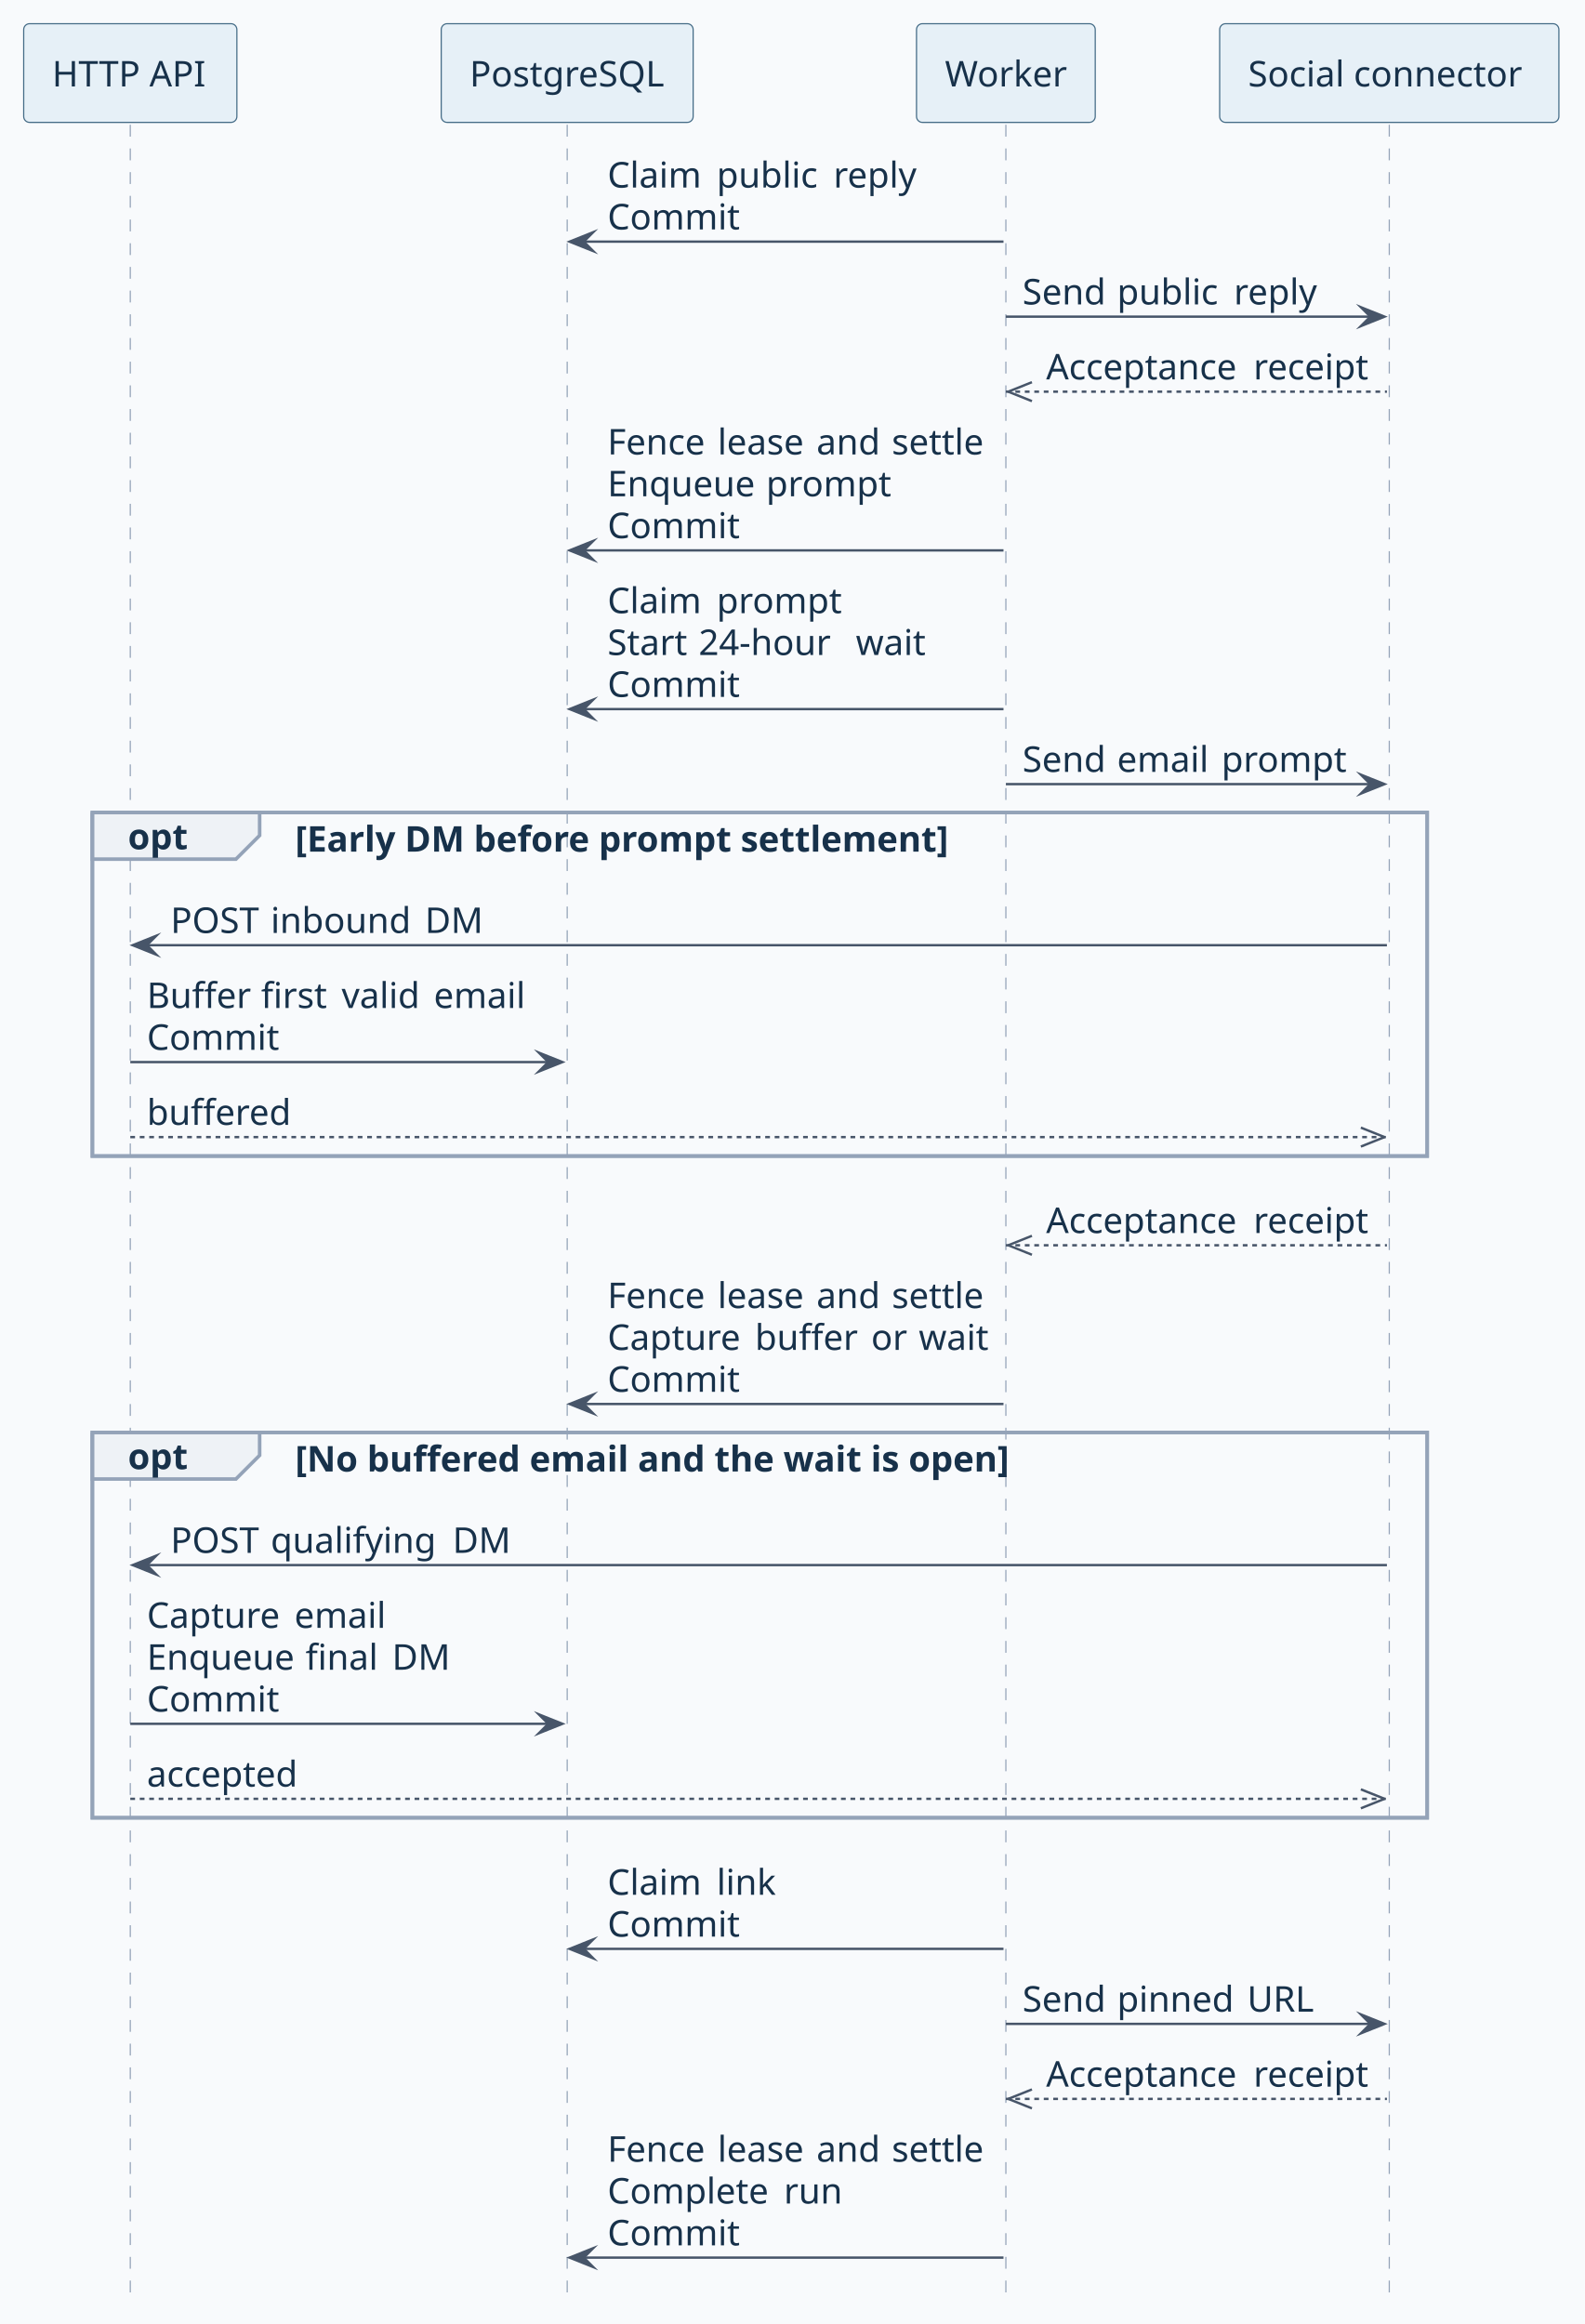
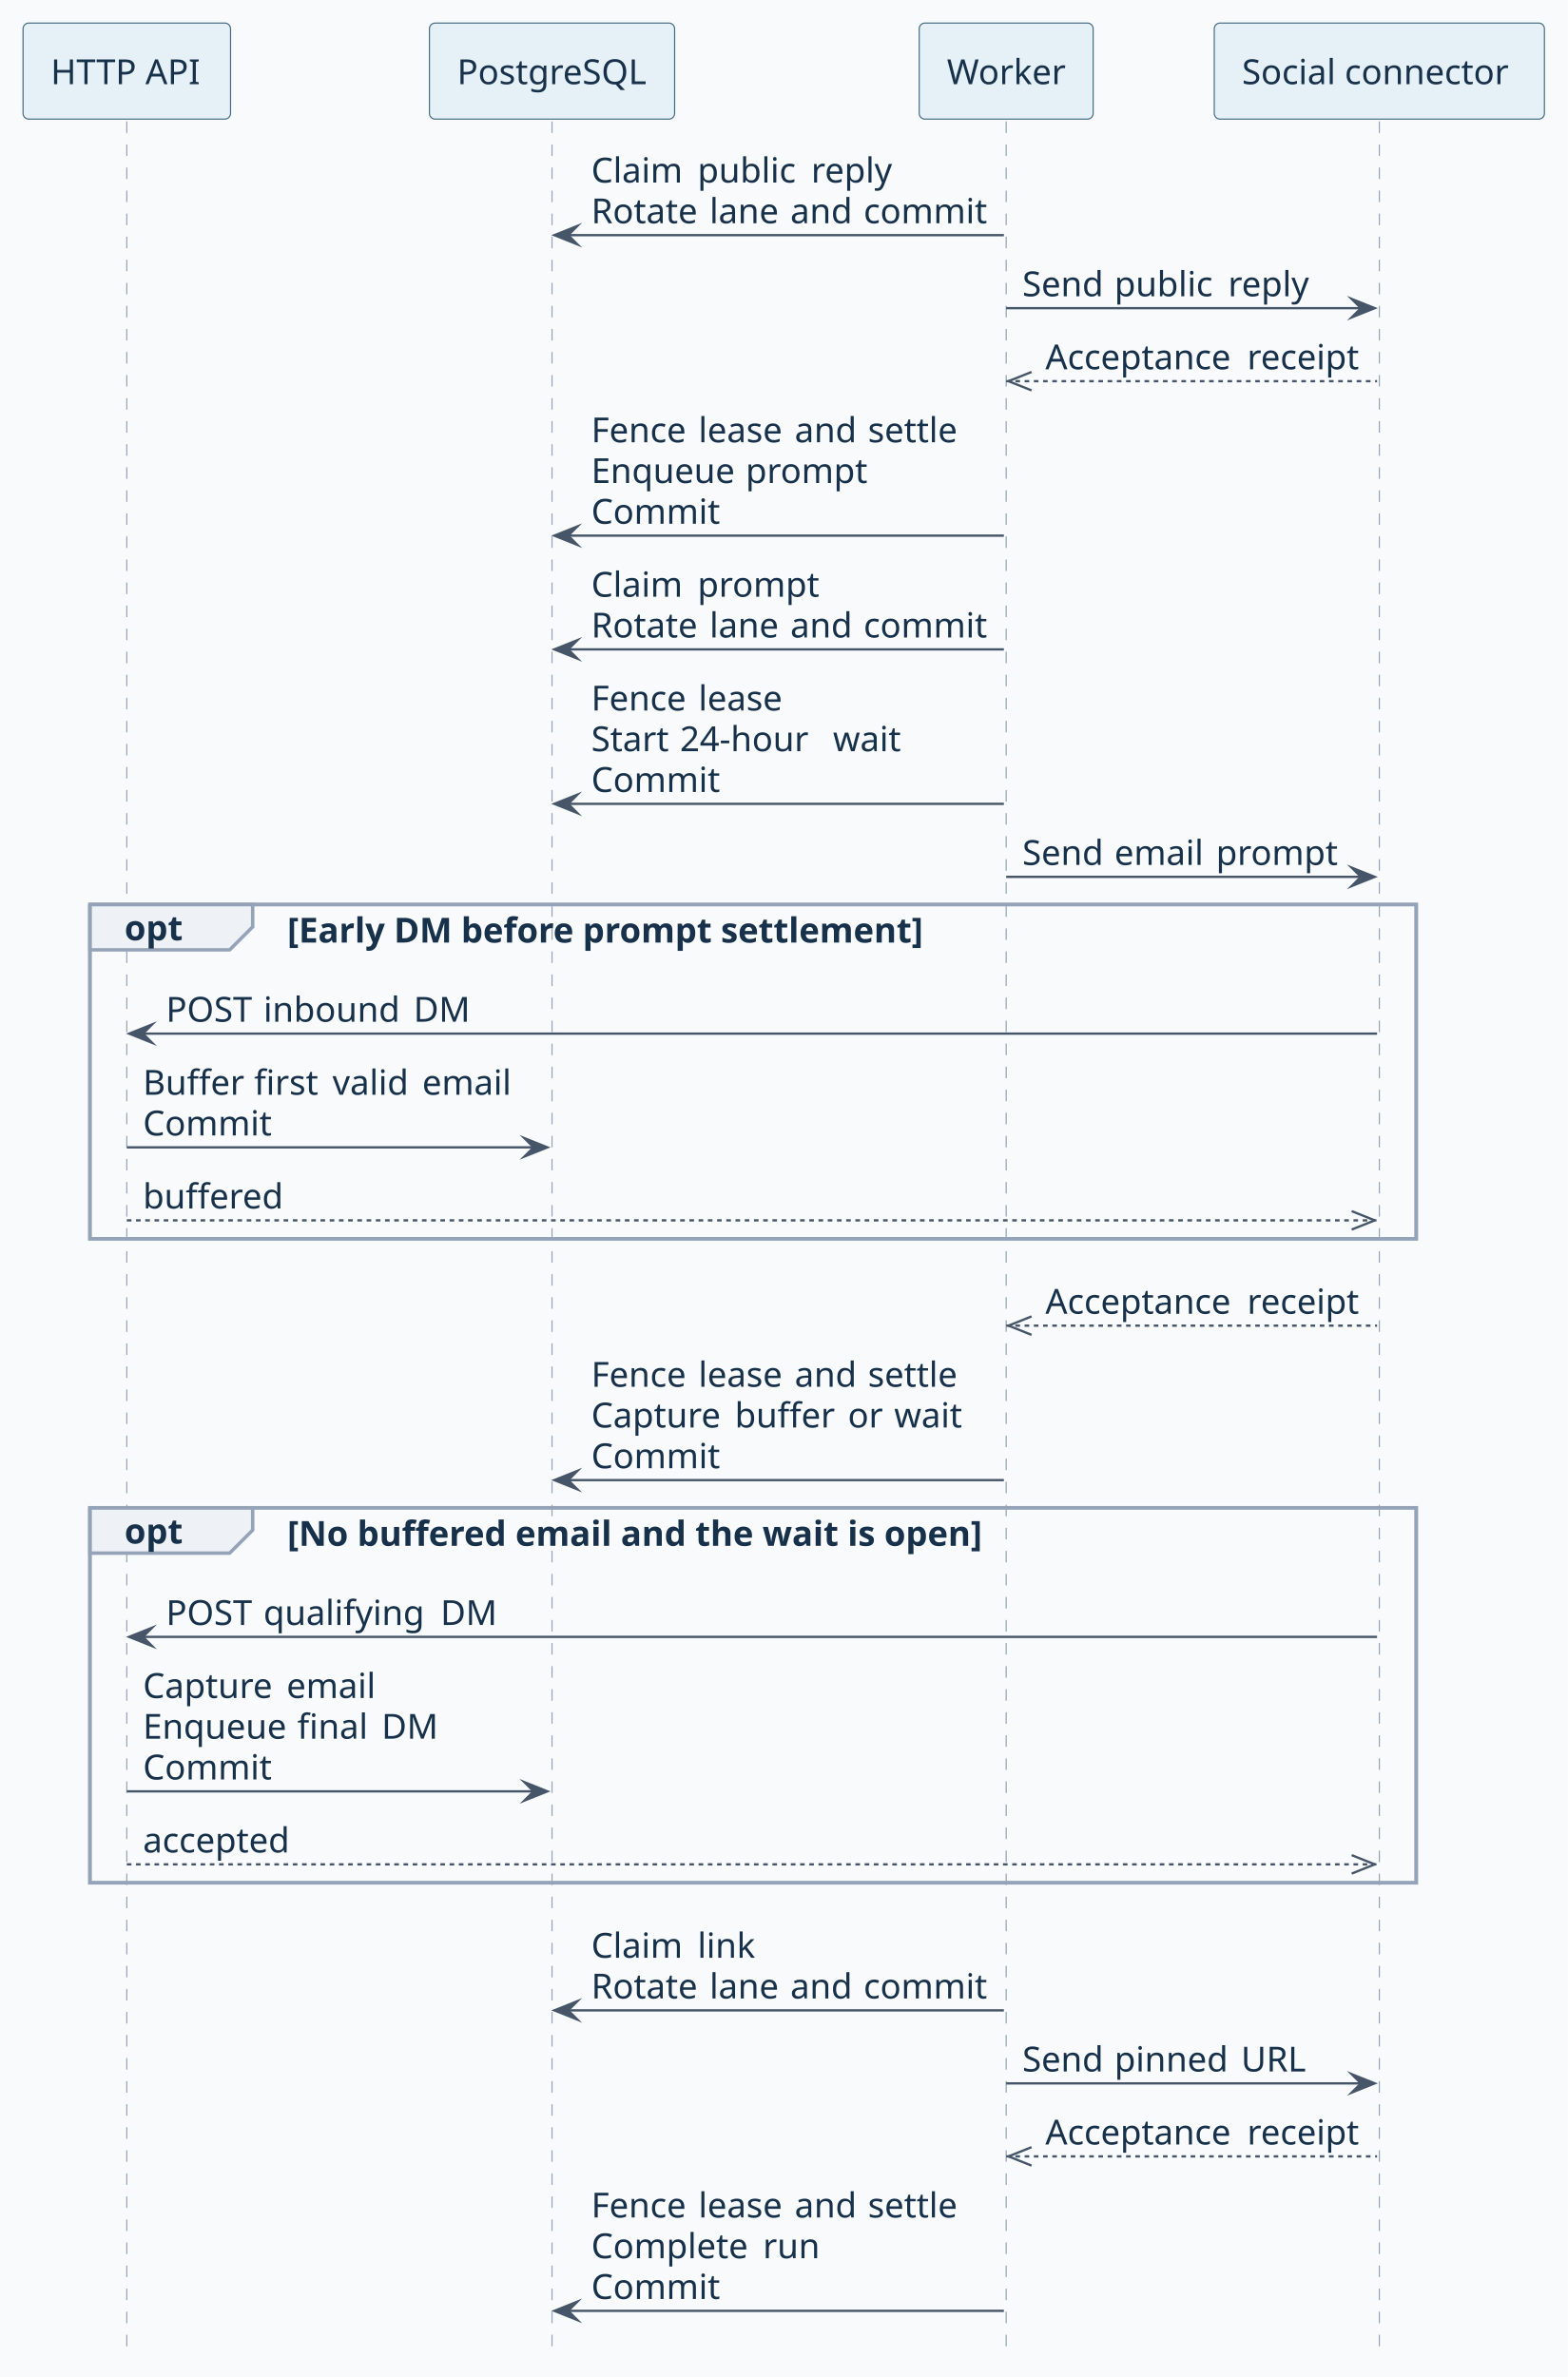
- <svg xmlns="http://www.w3.org/2000/svg" version="1.1" data-diagram-type="SEQUENCE" style="width:669px;height:981px;background:#F8FAFC;" width="669px" height="981px" viewBox="0 0 669 981" zoomAndPan="magnify" preserveAspectRatio="none" contentStyleType="text/css">
+ <svg xmlns="http://www.w3.org/2000/svg" version="1.1" data-diagram-type="SEQUENCE" style="width:680px;height:1031px;background:#F8FAFC;" width="680px" height="1031px" viewBox="0 0 680 1031" zoomAndPan="magnify" preserveAspectRatio="none" contentStyleType="text/css">
  <defs />
  <g font-family="sans-serif" lengthAdjust="spacing">
-     <rect x="0" y="0" width="669" height="981" fill="#F8FAFC" style="stroke:none;" />
-     <rect x="38.996" y="342.992" width="563.434" height="144.996" fill="none" style="stroke:#94A3B8;stroke-width:1.5;" />
-     <rect x="38.996" y="604.652" width="563.434" height="162.662" fill="none" style="stroke:#94A3B8;stroke-width:1.5;" />
+     <rect x="0" y="0" width="680" height="1031" fill="#F8FAFC" style="stroke:none;" />
+     <rect x="38.996" y="392.324" width="575.233" height="144.996" fill="none" style="stroke:#94A3B8;stroke-width:1.5;" />
+     <rect x="38.996" y="653.984" width="575.233" height="162.662" fill="none" style="stroke:#94A3B8;stroke-width:1.5;" />
    <g class="participant-lifeline" data-qualified-name="api" data-entity-uid="part1" id="part1-lifeline" data-source-line="21">
      <g>
-         <rect x="51.496" y="52.666" width="8" height="918.311" fill="#000" fill-opacity="0" />
-         <line x1="54.996" y1="52.666" x2="54.996" y2="970.977" style="stroke:#94A3B8;stroke-width:0.5;stroke-dasharray:5,5;" />
+         <rect x="51.496" y="52.666" width="8" height="967.643" fill="#000" fill-opacity="0" />
+         <line x1="54.996" y1="52.666" x2="54.996" y2="1020.309" style="stroke:#94A3B8;stroke-width:0.5;stroke-dasharray:5,5;" />
      </g>
    </g>
    <g class="participant-lifeline" data-qualified-name="db" data-entity-uid="part2" id="part2-lifeline" data-source-line="22">
      <g>
-         <rect x="235.918" y="52.666" width="8" height="918.311" fill="#000" fill-opacity="0" />
-         <line x1="239.418" y1="52.666" x2="239.418" y2="970.977" style="stroke:#94A3B8;stroke-width:0.5;stroke-dasharray:5,5;" />
+         <rect x="235.918" y="52.666" width="8" height="967.643" fill="#000" fill-opacity="0" />
+         <line x1="239.418" y1="52.666" x2="239.418" y2="1020.309" style="stroke:#94A3B8;stroke-width:0.5;stroke-dasharray:5,5;" />
      </g>
    </g>
    <g class="participant-lifeline" data-qualified-name="worker" data-entity-uid="part3" id="part3-lifeline" data-source-line="23">
      <g>
-         <rect x="421.087" y="52.666" width="8" height="918.311" fill="#000" fill-opacity="0" />
-         <line x1="424.587" y1="52.666" x2="424.587" y2="970.977" style="stroke:#94A3B8;stroke-width:0.5;stroke-dasharray:5,5;" />
+         <rect x="432.887" y="52.666" width="8" height="967.643" fill="#000" fill-opacity="0" />
+         <line x1="436.387" y1="52.666" x2="436.387" y2="1020.309" style="stroke:#94A3B8;stroke-width:0.5;stroke-dasharray:5,5;" />
      </g>
    </g>
    <g class="participant-lifeline" data-qualified-name="gateway" data-entity-uid="part4" id="part4-lifeline" data-source-line="24">
      <g>
-         <rect x="582.929" y="52.666" width="8" height="918.311" fill="#000" fill-opacity="0" />
-         <line x1="586.429" y1="52.666" x2="586.429" y2="970.977" style="stroke:#94A3B8;stroke-width:0.5;stroke-dasharray:5,5;" />
+         <rect x="594.729" y="52.666" width="8" height="967.643" fill="#000" fill-opacity="0" />
+         <line x1="598.229" y1="52.666" x2="598.229" y2="1020.309" style="stroke:#94A3B8;stroke-width:0.5;stroke-dasharray:5,5;" />
      </g>
    </g>
    <g class="participant participant-head" data-qualified-name="api" data-entity-uid="part1" id="part1-head" data-source-line="21">
      <rect x="10" y="10" width="89.991" height="41.666" fill="#E6F0F7" style="stroke:#456C87;stroke-width:0.5;" rx="2.5" ry="2.5" />
      <text x="22" y="36.502" fill="#17314A" font-size="15" textLength="65.991">HTTP API</text>
    </g>
    <g class="participant participant-head" data-qualified-name="db" data-entity-uid="part2" id="part2-head" data-source-line="22">
      <rect x="186.249" y="10" width="106.339" height="41.666" fill="#E6F0F7" style="stroke:#456C87;stroke-width:0.5;" rx="2.5" ry="2.5" />
      <text x="198.249" y="36.502" fill="#17314A" font-size="15" textLength="82.339">PostgreSQL</text>
    </g>
    <g class="participant participant-head" data-qualified-name="worker" data-entity-uid="part3" id="part3-head" data-source-line="23">
-       <rect x="386.865" y="10" width="75.445" height="41.666" fill="#E6F0F7" style="stroke:#456C87;stroke-width:0.5;" rx="2.5" ry="2.5" />
-       <text x="398.865" y="36.502" fill="#17314A" font-size="15" textLength="51.445">Worker</text>
+       <rect x="398.664" y="10" width="75.445" height="41.666" fill="#E6F0F7" style="stroke:#456C87;stroke-width:0.5;" rx="2.5" ry="2.5" />
+       <text x="410.664" y="36.502" fill="#17314A" font-size="15" textLength="51.445">Worker</text>
    </g>
    <g class="participant participant-head" data-qualified-name="gateway" data-entity-uid="part4" id="part4-head" data-source-line="24">
-       <rect x="514.832" y="10" width="143.194" height="41.666" fill="#E6F0F7" style="stroke:#456C87;stroke-width:0.5;" rx="2.5" ry="2.5" />
-       <text x="526.832" y="36.502" fill="#17314A" font-size="15" textLength="119.194">Social connector</text>
+       <rect x="526.631" y="10" width="143.194" height="41.666" fill="#E6F0F7" style="stroke:#456C87;stroke-width:0.5;" rx="2.5" ry="2.5" />
+       <text x="538.631" y="36.502" fill="#17314A" font-size="15" textLength="119.194">Social connector</text>
    </g>
    <g class="message" data-entity-1="part3" data-entity-2="part2" id="msg1" data-source-line="26">
      <polygon points="250.418,97.998,240.418,101.998,250.418,105.998,246.418,101.998" fill="#475569" style="stroke:#475569;stroke-width:1;stroke-linejoin:miter;stroke-miterlimit:10;" />
-       <line x1="244.418" y1="101.998" x2="423.587" y2="101.998" style="stroke:#475569;stroke-width:1;" />
+       <line x1="244.418" y1="101.998" x2="435.387" y2="101.998" style="stroke:#475569;stroke-width:1;" />
      <text x="256.418" y="79.168" fill="#17314A" font-size="15" textLength="41.338">Claim</text>
      <text x="297.756" y="79.168" fill="#17314A" font-size="15"> </text>
      <text x="302.502" y="79.168" fill="#17314A" font-size="15" textLength="44.546">public</text>
      <text x="347.048" y="79.168" fill="#17314A" font-size="15"> </text>
      <text x="351.794" y="79.168" fill="#17314A" font-size="15" textLength="36.108">reply</text>
-       <text x="256.418" y="96.834" fill="#17314A" font-size="15" textLength="57.546">Commit</text>
+       <text x="256.418" y="96.834" fill="#17314A" font-size="15" textLength="46.56">Rotate</text>
+       <text x="302.978" y="96.834" fill="#17314A" font-size="15"> </text>
+       <text x="307.724" y="96.834" fill="#17314A" font-size="15" textLength="30.286">lane</text>
+       <text x="338.01" y="96.834" fill="#17314A" font-size="15"> </text>
+       <text x="342.756" y="96.834" fill="#17314A" font-size="15" textLength="27.034">and</text>
+       <text x="369.79" y="96.834" fill="#17314A" font-size="15"> </text>
+       <text x="374.536" y="96.834" fill="#17314A" font-size="15" textLength="54.851">commit</text>
    </g>
    <g class="message" data-entity-1="part3" data-entity-2="part4" id="msg2" data-source-line="27">
-       <polygon points="574.429,129.664,584.429,133.664,574.429,137.664,578.429,133.664" fill="#475569" style="stroke:#475569;stroke-width:1;stroke-linejoin:miter;stroke-miterlimit:10;" />
-       <line x1="424.587" y1="133.664" x2="580.429" y2="133.664" style="stroke:#475569;stroke-width:1;" />
-       <text x="431.587" y="128.5" fill="#17314A" font-size="15" textLength="35.186">Send</text>
-       <text x="466.773" y="128.5" fill="#17314A" font-size="15"> </text>
-       <text x="471.519" y="128.5" fill="#17314A" font-size="15" textLength="44.546">public</text>
-       <text x="516.065" y="128.5" fill="#17314A" font-size="15"> </text>
-       <text x="520.811" y="128.5" fill="#17314A" font-size="15" textLength="36.108">reply</text>
+       <polygon points="586.229,129.664,596.229,133.664,586.229,137.664,590.229,133.664" fill="#475569" style="stroke:#475569;stroke-width:1;stroke-linejoin:miter;stroke-miterlimit:10;" />
+       <line x1="436.387" y1="133.664" x2="592.229" y2="133.664" style="stroke:#475569;stroke-width:1;" />
+       <text x="443.387" y="128.5" fill="#17314A" font-size="15" textLength="35.186">Send</text>
+       <text x="478.572" y="128.5" fill="#17314A" font-size="15"> </text>
+       <text x="483.318" y="128.5" fill="#17314A" font-size="15" textLength="44.546">public</text>
+       <text x="527.864" y="128.5" fill="#17314A" font-size="15"> </text>
+       <text x="532.61" y="128.5" fill="#17314A" font-size="15" textLength="36.108">reply</text>
    </g>
    <g class="message" data-entity-1="part4" data-entity-2="part3" id="msg3" data-source-line="28">
-       <line x1="425.587" y1="165.33" x2="435.587" y2="161.33" style="stroke:#475569;stroke-width:1;" />
-       <line x1="425.587" y1="165.33" x2="435.587" y2="169.33" style="stroke:#475569;stroke-width:1;" />
-       <line x1="424.587" y1="165.33" x2="585.429" y2="165.33" style="stroke:#475569;stroke-width:1;stroke-dasharray:2,2;" />
-       <text x="441.587" y="160.166" fill="#17314A" font-size="15" textLength="82.756">Acceptance</text>
-       <text x="524.344" y="160.166" fill="#17314A" font-size="15"> </text>
-       <text x="529.09" y="160.166" fill="#17314A" font-size="15" textLength="49.922">receipt</text>
+       <line x1="437.387" y1="165.33" x2="447.387" y2="161.33" style="stroke:#475569;stroke-width:1;" />
+       <line x1="437.387" y1="165.33" x2="447.387" y2="169.33" style="stroke:#475569;stroke-width:1;" />
+       <line x1="436.387" y1="165.33" x2="597.229" y2="165.33" style="stroke:#475569;stroke-width:1;stroke-dasharray:2,2;" />
+       <text x="453.387" y="160.166" fill="#17314A" font-size="15" textLength="82.756">Acceptance</text>
+       <text x="536.143" y="160.166" fill="#17314A" font-size="15"> </text>
+       <text x="540.889" y="160.166" fill="#17314A" font-size="15" textLength="49.922">receipt</text>
    </g>
    <g class="message" data-entity-1="part3" data-entity-2="part2" id="msg4" data-source-line="29">
      <polygon points="250.418,228.328,240.418,232.328,250.418,236.328,246.418,232.328" fill="#475569" style="stroke:#475569;stroke-width:1;stroke-linejoin:miter;stroke-miterlimit:10;" />
-       <line x1="244.418" y1="232.328" x2="423.587" y2="232.328" style="stroke:#475569;stroke-width:1;" />
+       <line x1="244.418" y1="232.328" x2="435.387" y2="232.328" style="stroke:#475569;stroke-width:1;" />
      <text x="256.418" y="191.832" fill="#17314A" font-size="15" textLength="41.748">Fence</text>
      <text x="298.166" y="191.832" fill="#17314A" font-size="15"> </text>
      <text x="302.912" y="191.832" fill="#17314A" font-size="15" textLength="36.98">lease</text>
      <text x="339.892" y="191.832" fill="#17314A" font-size="15"> </text>
      <text x="344.638" y="191.832" fill="#17314A" font-size="15" textLength="27.034">and</text>
      <text x="371.672" y="191.832" fill="#17314A" font-size="15"> </text>
      <text x="376.418" y="191.832" fill="#17314A" font-size="15" textLength="39.917">settle</text>
      <text x="256.418" y="209.498" fill="#17314A" font-size="15" textLength="62.212">Enqueue</text>
      <text x="318.63" y="209.498" fill="#17314A" font-size="15"> </text>
      <text x="323.376" y="209.498" fill="#17314A" font-size="15" textLength="53.848">prompt</text>
      <text x="256.418" y="227.164" fill="#17314A" font-size="15" textLength="57.546">Commit</text>
    </g>
    <g class="message" data-entity-1="part3" data-entity-2="part2" id="msg5" data-source-line="31">
-       <polygon points="250.418,295.326,240.418,299.326,250.418,303.326,246.418,299.326" fill="#475569" style="stroke:#475569;stroke-width:1;stroke-linejoin:miter;stroke-miterlimit:10;" />
-       <line x1="244.418" y1="299.326" x2="423.587" y2="299.326" style="stroke:#475569;stroke-width:1;" />
+       <polygon points="250.418,277.66,240.418,281.66,250.418,285.66,246.418,281.66" fill="#475569" style="stroke:#475569;stroke-width:1;stroke-linejoin:miter;stroke-miterlimit:10;" />
+       <line x1="244.418" y1="281.66" x2="435.387" y2="281.66" style="stroke:#475569;stroke-width:1;" />
      <text x="256.418" y="258.83" fill="#17314A" font-size="15" textLength="41.338">Claim</text>
      <text x="297.756" y="258.83" fill="#17314A" font-size="15"> </text>
      <text x="302.502" y="258.83" fill="#17314A" font-size="15" textLength="53.848">prompt</text>
-       <text x="256.418" y="276.496" fill="#17314A" font-size="15" textLength="33.721">Start</text>
-       <text x="290.139" y="276.496" fill="#17314A" font-size="15"> </text>
-       <text x="294.885" y="276.496" fill="#17314A" font-size="15" textLength="61.619">24-hour</text>
-       <text x="356.503" y="276.496" fill="#17314A" font-size="15"> </text>
-       <text x="361.25" y="276.496" fill="#17314A" font-size="15" textLength="29.788">wait</text>
-       <text x="256.418" y="294.162" fill="#17314A" font-size="15" textLength="57.546">Commit</text>
-     </g>
-     <g class="message" data-entity-1="part3" data-entity-2="part4" id="msg6" data-source-line="32">
-       <polygon points="574.429,326.992,584.429,330.992,574.429,334.992,578.429,330.992" fill="#475569" style="stroke:#475569;stroke-width:1;stroke-linejoin:miter;stroke-miterlimit:10;" />
-       <line x1="424.587" y1="330.992" x2="580.429" y2="330.992" style="stroke:#475569;stroke-width:1;" />
-       <text x="431.587" y="325.828" fill="#17314A" font-size="15" textLength="35.186">Send</text>
-       <text x="466.773" y="325.828" fill="#17314A" font-size="15"> </text>
-       <text x="471.519" y="325.828" fill="#17314A" font-size="15" textLength="39.316">email</text>
-       <text x="510.835" y="325.828" fill="#17314A" font-size="15"> </text>
-       <text x="515.582" y="325.828" fill="#17314A" font-size="15" textLength="53.848">prompt</text>
-     </g>
-     <path d="M38.996,342.992 L109.594,342.992 L109.594,352.658 L99.594,362.658 L38.996,362.658 L38.996,342.992" style="stroke:#94A3B8;stroke-width:1.5;" fill="#EEF2F6" />
-     <rect x="38.996" y="342.992" width="563.434" height="144.996" fill="none" style="stroke:#94A3B8;stroke-width:1.5;" />
-     <text x="53.996" y="358.494" fill="#17314A" font-size="15" textLength="25.598" font-weight="700">opt</text>
-     <text x="124.594" y="359.494" fill="#17314A" font-size="15" textLength="284.07" font-weight="700">[Early DM before prompt settlement]</text>
-     <g class="message" data-entity-1="part4" data-entity-2="part1" id="msg7" data-source-line="34">
-       <polygon points="65.996,394.99,55.996,398.99,65.996,402.99,61.996,398.99" fill="#475569" style="stroke:#475569;stroke-width:1;stroke-linejoin:miter;stroke-miterlimit:10;" />
-       <line x1="59.996" y1="398.99" x2="585.429" y2="398.99" style="stroke:#475569;stroke-width:1;" />
-       <text x="71.996" y="393.826" fill="#17314A" font-size="15" textLength="37.507">POST</text>
-       <text x="109.503" y="393.826" fill="#17314A" font-size="15"> </text>
-       <text x="114.249" y="393.826" fill="#17314A" font-size="15" textLength="60.359">inbound</text>
-       <text x="174.608" y="393.826" fill="#17314A" font-size="15"> </text>
-       <text x="179.354" y="393.826" fill="#17314A" font-size="15" textLength="24.155">DM</text>
-     </g>
-     <g class="message" data-entity-1="part1" data-entity-2="part2" id="msg8" data-source-line="35">
-       <polygon points="227.418,444.322,237.418,448.322,227.418,452.322,231.418,448.322" fill="#475569" style="stroke:#475569;stroke-width:1;stroke-linejoin:miter;stroke-miterlimit:10;" />
-       <line x1="54.996" y1="448.322" x2="233.418" y2="448.322" style="stroke:#475569;stroke-width:1;" />
-       <text x="61.996" y="425.492" fill="#17314A" font-size="15" textLength="43.462">Buffer</text>
-       <text x="105.458" y="425.492" fill="#17314A" font-size="15"> </text>
-       <text x="110.204" y="425.492" fill="#17314A" font-size="15" textLength="29.246">first</text>
-       <text x="139.449" y="425.492" fill="#17314A" font-size="15"> </text>
-       <text x="144.195" y="425.492" fill="#17314A" font-size="15" textLength="34.16">valid</text>
-       <text x="178.355" y="425.492" fill="#17314A" font-size="15"> </text>
-       <text x="183.102" y="425.492" fill="#17314A" font-size="15" textLength="39.316">email</text>
-       <text x="61.996" y="443.158" fill="#17314A" font-size="15" textLength="57.546">Commit</text>
-     </g>
-     <g class="message" data-entity-1="part1" data-entity-2="part4" id="msg9" data-source-line="36">
-       <line x1="584.429" y1="479.988" x2="574.429" y2="475.988" style="stroke:#475569;stroke-width:1;" />
-       <line x1="584.429" y1="479.988" x2="574.429" y2="483.988" style="stroke:#475569;stroke-width:1;" />
-       <line x1="54.996" y1="479.988" x2="585.429" y2="479.988" style="stroke:#475569;stroke-width:1;stroke-dasharray:2,2;" />
-       <text x="61.996" y="474.824" fill="#17314A" font-size="15" textLength="62.073">buffered</text>
-     </g>
-     <g class="message" data-entity-1="part4" data-entity-2="part3" id="msg10" data-source-line="38">
-       <line x1="425.587" y1="525.654" x2="435.587" y2="521.654" style="stroke:#475569;stroke-width:1;" />
-       <line x1="425.587" y1="525.654" x2="435.587" y2="529.654" style="stroke:#475569;stroke-width:1;" />
-       <line x1="424.587" y1="525.654" x2="585.429" y2="525.654" style="stroke:#475569;stroke-width:1;stroke-dasharray:2,2;" />
-       <text x="441.587" y="520.49" fill="#17314A" font-size="15" textLength="82.756">Acceptance</text>
-       <text x="524.344" y="520.49" fill="#17314A" font-size="15"> </text>
-       <text x="529.09" y="520.49" fill="#17314A" font-size="15" textLength="49.922">receipt</text>
-     </g>
-     <g class="message" data-entity-1="part3" data-entity-2="part2" id="msg11" data-source-line="39">
-       <polygon points="250.418,588.652,240.418,592.652,250.418,596.652,246.418,592.652" fill="#475569" style="stroke:#475569;stroke-width:1;stroke-linejoin:miter;stroke-miterlimit:10;" />
-       <line x1="244.418" y1="592.652" x2="423.587" y2="592.652" style="stroke:#475569;stroke-width:1;" />
-       <text x="256.418" y="552.156" fill="#17314A" font-size="15" textLength="41.748">Fence</text>
-       <text x="298.166" y="552.156" fill="#17314A" font-size="15"> </text>
-       <text x="302.912" y="552.156" fill="#17314A" font-size="15" textLength="36.98">lease</text>
-       <text x="339.892" y="552.156" fill="#17314A" font-size="15"> </text>
-       <text x="344.638" y="552.156" fill="#17314A" font-size="15" textLength="27.034">and</text>
-       <text x="371.672" y="552.156" fill="#17314A" font-size="15"> </text>
-       <text x="376.418" y="552.156" fill="#17314A" font-size="15" textLength="39.917">settle</text>
-       <text x="256.418" y="569.822" fill="#17314A" font-size="15" textLength="57.517">Capture</text>
-       <text x="313.935" y="569.822" fill="#17314A" font-size="15"> </text>
-       <text x="318.681" y="569.822" fill="#17314A" font-size="15" textLength="44.275">buffer</text>
-       <text x="362.956" y="569.822" fill="#17314A" font-size="15"> </text>
-       <text x="367.702" y="569.822" fill="#17314A" font-size="15" textLength="15.352">or</text>
-       <text x="383.054" y="569.822" fill="#17314A" font-size="15"> </text>
-       <text x="387.8" y="569.822" fill="#17314A" font-size="15" textLength="29.788">wait</text>
-       <text x="256.418" y="587.488" fill="#17314A" font-size="15" textLength="57.546">Commit</text>
-     </g>
-     <path d="M38.996,604.652 L109.594,604.652 L109.594,614.318 L99.594,624.318 L38.996,624.318 L38.996,604.652" style="stroke:#94A3B8;stroke-width:1.5;" fill="#EEF2F6" />
-     <rect x="38.996" y="604.652" width="563.434" height="162.662" fill="none" style="stroke:#94A3B8;stroke-width:1.5;" />
-     <text x="53.996" y="620.154" fill="#17314A" font-size="15" textLength="25.598" font-weight="700">opt</text>
-     <text x="124.594" y="621.154" fill="#17314A" font-size="15" textLength="312.869" font-weight="700">[No buffered email and the wait is open]</text>
-     <g class="message" data-entity-1="part4" data-entity-2="part1" id="msg12" data-source-line="42">
-       <polygon points="65.996,656.65,55.996,660.65,65.996,664.65,61.996,660.65" fill="#475569" style="stroke:#475569;stroke-width:1;stroke-linejoin:miter;stroke-miterlimit:10;" />
-       <line x1="59.996" y1="660.65" x2="585.429" y2="660.65" style="stroke:#475569;stroke-width:1;" />
-       <text x="71.996" y="655.486" fill="#17314A" font-size="15" textLength="37.507">POST</text>
-       <text x="109.503" y="655.486" fill="#17314A" font-size="15"> </text>
-       <text x="114.249" y="655.486" fill="#17314A" font-size="15" textLength="72.056">qualifying</text>
-       <text x="186.305" y="655.486" fill="#17314A" font-size="15"> </text>
-       <text x="191.051" y="655.486" fill="#17314A" font-size="15" textLength="24.155">DM</text>
-     </g>
-     <g class="message" data-entity-1="part1" data-entity-2="part2" id="msg13" data-source-line="43">
-       <polygon points="227.418,723.648,237.418,727.648,227.418,731.648,231.418,727.648" fill="#475569" style="stroke:#475569;stroke-width:1;stroke-linejoin:miter;stroke-miterlimit:10;" />
-       <line x1="54.996" y1="727.648" x2="233.418" y2="727.648" style="stroke:#475569;stroke-width:1;" />
-       <text x="61.996" y="687.152" fill="#17314A" font-size="15" textLength="57.517">Capture</text>
-       <text x="119.513" y="687.152" fill="#17314A" font-size="15"> </text>
-       <text x="124.259" y="687.152" fill="#17314A" font-size="15" textLength="39.316">email</text>
-       <text x="61.996" y="704.818" fill="#17314A" font-size="15" textLength="62.212">Enqueue</text>
-       <text x="124.208" y="704.818" fill="#17314A" font-size="15"> </text>
-       <text x="128.954" y="704.818" fill="#17314A" font-size="15" textLength="31.78">final</text>
-       <text x="160.733" y="704.818" fill="#17314A" font-size="15"> </text>
-       <text x="165.479" y="704.818" fill="#17314A" font-size="15" textLength="24.155">DM</text>
-       <text x="61.996" y="722.484" fill="#17314A" font-size="15" textLength="57.546">Commit</text>
-     </g>
-     <g class="message" data-entity-1="part1" data-entity-2="part4" id="msg14" data-source-line="44">
-       <line x1="584.429" y1="759.314" x2="574.429" y2="755.314" style="stroke:#475569;stroke-width:1;" />
-       <line x1="584.429" y1="759.314" x2="574.429" y2="763.314" style="stroke:#475569;stroke-width:1;" />
-       <line x1="54.996" y1="759.314" x2="585.429" y2="759.314" style="stroke:#475569;stroke-width:1;stroke-dasharray:2,2;" />
-       <text x="61.996" y="754.15" fill="#17314A" font-size="15" textLength="64.856">accepted</text>
-     </g>
-     <g class="message" data-entity-1="part3" data-entity-2="part2" id="msg15" data-source-line="47">
-       <polygon points="250.418,818.646,240.418,822.646,250.418,826.646,246.418,822.646" fill="#475569" style="stroke:#475569;stroke-width:1;stroke-linejoin:miter;stroke-miterlimit:10;" />
-       <line x1="244.418" y1="822.646" x2="423.587" y2="822.646" style="stroke:#475569;stroke-width:1;" />
-       <text x="256.418" y="799.816" fill="#17314A" font-size="15" textLength="41.338">Claim</text>
-       <text x="297.756" y="799.816" fill="#17314A" font-size="15"> </text>
-       <text x="302.502" y="799.816" fill="#17314A" font-size="15" textLength="26.748">link</text>
-       <text x="256.418" y="817.482" fill="#17314A" font-size="15" textLength="57.546">Commit</text>
-     </g>
-     <g class="message" data-entity-1="part3" data-entity-2="part4" id="msg16" data-source-line="48">
-       <polygon points="574.429,850.313,584.429,854.313,574.429,858.313,578.429,854.313" fill="#475569" style="stroke:#475569;stroke-width:1;stroke-linejoin:miter;stroke-miterlimit:10;" />
-       <line x1="424.587" y1="854.313" x2="580.429" y2="854.313" style="stroke:#475569;stroke-width:1;" />
-       <text x="431.587" y="849.148" fill="#17314A" font-size="15" textLength="35.186">Send</text>
-       <text x="466.773" y="849.148" fill="#17314A" font-size="15"> </text>
-       <text x="471.519" y="849.148" fill="#17314A" font-size="15" textLength="50.193">pinned</text>
-       <text x="521.712" y="849.148" fill="#17314A" font-size="15"> </text>
-       <text x="526.458" y="849.148" fill="#17314A" font-size="15" textLength="27.876">URL</text>
-     </g>
-     <g class="message" data-entity-1="part4" data-entity-2="part3" id="msg17" data-source-line="49">
-       <line x1="425.587" y1="885.979" x2="435.587" y2="881.979" style="stroke:#475569;stroke-width:1;" />
-       <line x1="425.587" y1="885.979" x2="435.587" y2="889.979" style="stroke:#475569;stroke-width:1;" />
-       <line x1="424.587" y1="885.979" x2="585.429" y2="885.979" style="stroke:#475569;stroke-width:1;stroke-dasharray:2,2;" />
-       <text x="441.587" y="880.814" fill="#17314A" font-size="15" textLength="82.756">Acceptance</text>
-       <text x="524.344" y="880.814" fill="#17314A" font-size="15"> </text>
-       <text x="529.09" y="880.814" fill="#17314A" font-size="15" textLength="49.922">receipt</text>
-     </g>
-     <g class="message" data-entity-1="part3" data-entity-2="part2" id="msg18" data-source-line="50">
-       <polygon points="250.418,948.977,240.418,952.977,250.418,956.977,246.418,952.977" fill="#475569" style="stroke:#475569;stroke-width:1;stroke-linejoin:miter;stroke-miterlimit:10;" />
-       <line x1="244.418" y1="952.977" x2="423.587" y2="952.977" style="stroke:#475569;stroke-width:1;" />
-       <text x="256.418" y="912.48" fill="#17314A" font-size="15" textLength="41.748">Fence</text>
-       <text x="298.166" y="912.48" fill="#17314A" font-size="15"> </text>
-       <text x="302.912" y="912.48" fill="#17314A" font-size="15" textLength="36.98">lease</text>
-       <text x="339.892" y="912.48" fill="#17314A" font-size="15"> </text>
-       <text x="344.638" y="912.48" fill="#17314A" font-size="15" textLength="27.034">and</text>
-       <text x="371.672" y="912.48" fill="#17314A" font-size="15"> </text>
-       <text x="376.418" y="912.48" fill="#17314A" font-size="15" textLength="39.917">settle</text>
-       <text x="256.418" y="930.146" fill="#17314A" font-size="15" textLength="69.697">Complete</text>
-       <text x="326.115" y="930.146" fill="#17314A" font-size="15"> </text>
-       <text x="330.861" y="930.146" fill="#17314A" font-size="15" textLength="24.756">run</text>
-       <text x="256.418" y="947.813" fill="#17314A" font-size="15" textLength="57.546">Commit</text>
+       <text x="256.418" y="276.496" fill="#17314A" font-size="15" textLength="46.56">Rotate</text>
+       <text x="302.978" y="276.496" fill="#17314A" font-size="15"> </text>
+       <text x="307.724" y="276.496" fill="#17314A" font-size="15" textLength="30.286">lane</text>
+       <text x="338.01" y="276.496" fill="#17314A" font-size="15"> </text>
+       <text x="342.756" y="276.496" fill="#17314A" font-size="15" textLength="27.034">and</text>
+       <text x="369.79" y="276.496" fill="#17314A" font-size="15"> </text>
+       <text x="374.536" y="276.496" fill="#17314A" font-size="15" textLength="54.851">commit</text>
+     </g>
+     <g class="message" data-entity-1="part3" data-entity-2="part2" id="msg6" data-source-line="32">
+       <polygon points="250.418,344.658,240.418,348.658,250.418,352.658,246.418,348.658" fill="#475569" style="stroke:#475569;stroke-width:1;stroke-linejoin:miter;stroke-miterlimit:10;" />
+       <line x1="244.418" y1="348.658" x2="435.387" y2="348.658" style="stroke:#475569;stroke-width:1;" />
+       <text x="256.418" y="308.162" fill="#17314A" font-size="15" textLength="41.748">Fence</text>
+       <text x="298.166" y="308.162" fill="#17314A" font-size="15"> </text>
+       <text x="302.912" y="308.162" fill="#17314A" font-size="15" textLength="36.98">lease</text>
+       <text x="256.418" y="325.828" fill="#17314A" font-size="15" textLength="33.721">Start</text>
+       <text x="290.139" y="325.828" fill="#17314A" font-size="15"> </text>
+       <text x="294.885" y="325.828" fill="#17314A" font-size="15" textLength="61.619">24-hour</text>
+       <text x="356.503" y="325.828" fill="#17314A" font-size="15"> </text>
+       <text x="361.25" y="325.828" fill="#17314A" font-size="15" textLength="29.788">wait</text>
+       <text x="256.418" y="343.494" fill="#17314A" font-size="15" textLength="57.546">Commit</text>
+     </g>
+     <g class="message" data-entity-1="part3" data-entity-2="part4" id="msg7" data-source-line="33">
+       <polygon points="586.229,376.324,596.229,380.324,586.229,384.324,590.229,380.324" fill="#475569" style="stroke:#475569;stroke-width:1;stroke-linejoin:miter;stroke-miterlimit:10;" />
+       <line x1="436.387" y1="380.324" x2="592.229" y2="380.324" style="stroke:#475569;stroke-width:1;" />
+       <text x="443.387" y="375.16" fill="#17314A" font-size="15" textLength="35.186">Send</text>
+       <text x="478.572" y="375.16" fill="#17314A" font-size="15"> </text>
+       <text x="483.318" y="375.16" fill="#17314A" font-size="15" textLength="39.316">email</text>
+       <text x="522.635" y="375.16" fill="#17314A" font-size="15"> </text>
+       <text x="527.381" y="375.16" fill="#17314A" font-size="15" textLength="53.848">prompt</text>
+     </g>
+     <path d="M38.996,392.324 L109.594,392.324 L109.594,401.99 L99.594,411.99 L38.996,411.99 L38.996,392.324" style="stroke:#94A3B8;stroke-width:1.5;" fill="#EEF2F6" />
+     <rect x="38.996" y="392.324" width="575.233" height="144.996" fill="none" style="stroke:#94A3B8;stroke-width:1.5;" />
+     <text x="53.996" y="407.826" fill="#17314A" font-size="15" textLength="25.598" font-weight="700">opt</text>
+     <text x="124.594" y="408.826" fill="#17314A" font-size="15" textLength="284.07" font-weight="700">[Early DM before prompt settlement]</text>
+     <g class="message" data-entity-1="part4" data-entity-2="part1" id="msg8" data-source-line="35">
+       <polygon points="65.996,444.322,55.996,448.322,65.996,452.322,61.996,448.322" fill="#475569" style="stroke:#475569;stroke-width:1;stroke-linejoin:miter;stroke-miterlimit:10;" />
+       <line x1="59.996" y1="448.322" x2="597.229" y2="448.322" style="stroke:#475569;stroke-width:1;" />
+       <text x="71.996" y="443.158" fill="#17314A" font-size="15" textLength="37.507">POST</text>
+       <text x="109.503" y="443.158" fill="#17314A" font-size="15"> </text>
+       <text x="114.249" y="443.158" fill="#17314A" font-size="15" textLength="60.359">inbound</text>
+       <text x="174.608" y="443.158" fill="#17314A" font-size="15"> </text>
+       <text x="179.354" y="443.158" fill="#17314A" font-size="15" textLength="24.155">DM</text>
+     </g>
+     <g class="message" data-entity-1="part1" data-entity-2="part2" id="msg9" data-source-line="36">
+       <polygon points="227.418,493.654,237.418,497.654,227.418,501.654,231.418,497.654" fill="#475569" style="stroke:#475569;stroke-width:1;stroke-linejoin:miter;stroke-miterlimit:10;" />
+       <line x1="54.996" y1="497.654" x2="233.418" y2="497.654" style="stroke:#475569;stroke-width:1;" />
+       <text x="61.996" y="474.824" fill="#17314A" font-size="15" textLength="43.462">Buffer</text>
+       <text x="105.458" y="474.824" fill="#17314A" font-size="15"> </text>
+       <text x="110.204" y="474.824" fill="#17314A" font-size="15" textLength="29.246">first</text>
+       <text x="139.449" y="474.824" fill="#17314A" font-size="15"> </text>
+       <text x="144.195" y="474.824" fill="#17314A" font-size="15" textLength="34.16">valid</text>
+       <text x="178.355" y="474.824" fill="#17314A" font-size="15"> </text>
+       <text x="183.102" y="474.824" fill="#17314A" font-size="15" textLength="39.316">email</text>
+       <text x="61.996" y="492.49" fill="#17314A" font-size="15" textLength="57.546">Commit</text>
+     </g>
+     <g class="message" data-entity-1="part1" data-entity-2="part4" id="msg10" data-source-line="37">
+       <line x1="596.229" y1="529.32" x2="586.229" y2="525.32" style="stroke:#475569;stroke-width:1;" />
+       <line x1="596.229" y1="529.32" x2="586.229" y2="533.32" style="stroke:#475569;stroke-width:1;" />
+       <line x1="54.996" y1="529.32" x2="597.229" y2="529.32" style="stroke:#475569;stroke-width:1;stroke-dasharray:2,2;" />
+       <text x="61.996" y="524.156" fill="#17314A" font-size="15" textLength="62.073">buffered</text>
+     </g>
+     <g class="message" data-entity-1="part4" data-entity-2="part3" id="msg11" data-source-line="39">
+       <line x1="437.387" y1="574.986" x2="447.387" y2="570.986" style="stroke:#475569;stroke-width:1;" />
+       <line x1="437.387" y1="574.986" x2="447.387" y2="578.986" style="stroke:#475569;stroke-width:1;" />
+       <line x1="436.387" y1="574.986" x2="597.229" y2="574.986" style="stroke:#475569;stroke-width:1;stroke-dasharray:2,2;" />
+       <text x="453.387" y="569.822" fill="#17314A" font-size="15" textLength="82.756">Acceptance</text>
+       <text x="536.143" y="569.822" fill="#17314A" font-size="15"> </text>
+       <text x="540.889" y="569.822" fill="#17314A" font-size="15" textLength="49.922">receipt</text>
+     </g>
+     <g class="message" data-entity-1="part3" data-entity-2="part2" id="msg12" data-source-line="40">
+       <polygon points="250.418,637.984,240.418,641.984,250.418,645.984,246.418,641.984" fill="#475569" style="stroke:#475569;stroke-width:1;stroke-linejoin:miter;stroke-miterlimit:10;" />
+       <line x1="244.418" y1="641.984" x2="435.387" y2="641.984" style="stroke:#475569;stroke-width:1;" />
+       <text x="256.418" y="601.488" fill="#17314A" font-size="15" textLength="41.748">Fence</text>
+       <text x="298.166" y="601.488" fill="#17314A" font-size="15"> </text>
+       <text x="302.912" y="601.488" fill="#17314A" font-size="15" textLength="36.98">lease</text>
+       <text x="339.892" y="601.488" fill="#17314A" font-size="15"> </text>
+       <text x="344.638" y="601.488" fill="#17314A" font-size="15" textLength="27.034">and</text>
+       <text x="371.672" y="601.488" fill="#17314A" font-size="15"> </text>
+       <text x="376.418" y="601.488" fill="#17314A" font-size="15" textLength="39.917">settle</text>
+       <text x="256.418" y="619.154" fill="#17314A" font-size="15" textLength="57.517">Capture</text>
+       <text x="313.935" y="619.154" fill="#17314A" font-size="15"> </text>
+       <text x="318.681" y="619.154" fill="#17314A" font-size="15" textLength="44.275">buffer</text>
+       <text x="362.956" y="619.154" fill="#17314A" font-size="15"> </text>
+       <text x="367.702" y="619.154" fill="#17314A" font-size="15" textLength="15.352">or</text>
+       <text x="383.054" y="619.154" fill="#17314A" font-size="15"> </text>
+       <text x="387.8" y="619.154" fill="#17314A" font-size="15" textLength="29.788">wait</text>
+       <text x="256.418" y="636.82" fill="#17314A" font-size="15" textLength="57.546">Commit</text>
+     </g>
+     <path d="M38.996,653.984 L109.594,653.984 L109.594,663.65 L99.594,673.65 L38.996,673.65 L38.996,653.984" style="stroke:#94A3B8;stroke-width:1.5;" fill="#EEF2F6" />
+     <rect x="38.996" y="653.984" width="575.233" height="162.662" fill="none" style="stroke:#94A3B8;stroke-width:1.5;" />
+     <text x="53.996" y="669.486" fill="#17314A" font-size="15" textLength="25.598" font-weight="700">opt</text>
+     <text x="124.594" y="670.486" fill="#17314A" font-size="15" textLength="312.869" font-weight="700">[No buffered email and the wait is open]</text>
+     <g class="message" data-entity-1="part4" data-entity-2="part1" id="msg13" data-source-line="43">
+       <polygon points="65.996,705.982,55.996,709.982,65.996,713.982,61.996,709.982" fill="#475569" style="stroke:#475569;stroke-width:1;stroke-linejoin:miter;stroke-miterlimit:10;" />
+       <line x1="59.996" y1="709.982" x2="597.229" y2="709.982" style="stroke:#475569;stroke-width:1;" />
+       <text x="71.996" y="704.818" fill="#17314A" font-size="15" textLength="37.507">POST</text>
+       <text x="109.503" y="704.818" fill="#17314A" font-size="15"> </text>
+       <text x="114.249" y="704.818" fill="#17314A" font-size="15" textLength="72.056">qualifying</text>
+       <text x="186.305" y="704.818" fill="#17314A" font-size="15"> </text>
+       <text x="191.051" y="704.818" fill="#17314A" font-size="15" textLength="24.155">DM</text>
+     </g>
+     <g class="message" data-entity-1="part1" data-entity-2="part2" id="msg14" data-source-line="44">
+       <polygon points="227.418,772.98,237.418,776.98,227.418,780.98,231.418,776.98" fill="#475569" style="stroke:#475569;stroke-width:1;stroke-linejoin:miter;stroke-miterlimit:10;" />
+       <line x1="54.996" y1="776.98" x2="233.418" y2="776.98" style="stroke:#475569;stroke-width:1;" />
+       <text x="61.996" y="736.484" fill="#17314A" font-size="15" textLength="57.517">Capture</text>
+       <text x="119.513" y="736.484" fill="#17314A" font-size="15"> </text>
+       <text x="124.259" y="736.484" fill="#17314A" font-size="15" textLength="39.316">email</text>
+       <text x="61.996" y="754.15" fill="#17314A" font-size="15" textLength="62.212">Enqueue</text>
+       <text x="124.208" y="754.15" fill="#17314A" font-size="15"> </text>
+       <text x="128.954" y="754.15" fill="#17314A" font-size="15" textLength="31.78">final</text>
+       <text x="160.733" y="754.15" fill="#17314A" font-size="15"> </text>
+       <text x="165.479" y="754.15" fill="#17314A" font-size="15" textLength="24.155">DM</text>
+       <text x="61.996" y="771.816" fill="#17314A" font-size="15" textLength="57.546">Commit</text>
+     </g>
+     <g class="message" data-entity-1="part1" data-entity-2="part4" id="msg15" data-source-line="45">
+       <line x1="596.229" y1="808.646" x2="586.229" y2="804.646" style="stroke:#475569;stroke-width:1;" />
+       <line x1="596.229" y1="808.646" x2="586.229" y2="812.646" style="stroke:#475569;stroke-width:1;" />
+       <line x1="54.996" y1="808.646" x2="597.229" y2="808.646" style="stroke:#475569;stroke-width:1;stroke-dasharray:2,2;" />
+       <text x="61.996" y="803.482" fill="#17314A" font-size="15" textLength="64.856">accepted</text>
+     </g>
+     <g class="message" data-entity-1="part3" data-entity-2="part2" id="msg16" data-source-line="48">
+       <polygon points="250.418,867.979,240.418,871.979,250.418,875.979,246.418,871.979" fill="#475569" style="stroke:#475569;stroke-width:1;stroke-linejoin:miter;stroke-miterlimit:10;" />
+       <line x1="244.418" y1="871.979" x2="435.387" y2="871.979" style="stroke:#475569;stroke-width:1;" />
+       <text x="256.418" y="849.148" fill="#17314A" font-size="15" textLength="41.338">Claim</text>
+       <text x="297.756" y="849.148" fill="#17314A" font-size="15"> </text>
+       <text x="302.502" y="849.148" fill="#17314A" font-size="15" textLength="26.748">link</text>
+       <text x="256.418" y="866.814" fill="#17314A" font-size="15" textLength="46.56">Rotate</text>
+       <text x="302.978" y="866.814" fill="#17314A" font-size="15"> </text>
+       <text x="307.724" y="866.814" fill="#17314A" font-size="15" textLength="30.286">lane</text>
+       <text x="338.01" y="866.814" fill="#17314A" font-size="15"> </text>
+       <text x="342.756" y="866.814" fill="#17314A" font-size="15" textLength="27.034">and</text>
+       <text x="369.79" y="866.814" fill="#17314A" font-size="15"> </text>
+       <text x="374.536" y="866.814" fill="#17314A" font-size="15" textLength="54.851">commit</text>
+     </g>
+     <g class="message" data-entity-1="part3" data-entity-2="part4" id="msg17" data-source-line="49">
+       <polygon points="586.229,899.645,596.229,903.645,586.229,907.645,590.229,903.645" fill="#475569" style="stroke:#475569;stroke-width:1;stroke-linejoin:miter;stroke-miterlimit:10;" />
+       <line x1="436.387" y1="903.645" x2="592.229" y2="903.645" style="stroke:#475569;stroke-width:1;" />
+       <text x="443.387" y="898.48" fill="#17314A" font-size="15" textLength="35.186">Send</text>
+       <text x="478.572" y="898.48" fill="#17314A" font-size="15"> </text>
+       <text x="483.318" y="898.48" fill="#17314A" font-size="15" textLength="50.193">pinned</text>
+       <text x="533.511" y="898.48" fill="#17314A" font-size="15"> </text>
+       <text x="538.257" y="898.48" fill="#17314A" font-size="15" textLength="27.876">URL</text>
+     </g>
+     <g class="message" data-entity-1="part4" data-entity-2="part3" id="msg18" data-source-line="50">
+       <line x1="437.387" y1="935.311" x2="447.387" y2="931.311" style="stroke:#475569;stroke-width:1;" />
+       <line x1="437.387" y1="935.311" x2="447.387" y2="939.311" style="stroke:#475569;stroke-width:1;" />
+       <line x1="436.387" y1="935.311" x2="597.229" y2="935.311" style="stroke:#475569;stroke-width:1;stroke-dasharray:2,2;" />
+       <text x="453.387" y="930.146" fill="#17314A" font-size="15" textLength="82.756">Acceptance</text>
+       <text x="536.143" y="930.146" fill="#17314A" font-size="15"> </text>
+       <text x="540.889" y="930.146" fill="#17314A" font-size="15" textLength="49.922">receipt</text>
+     </g>
+     <g class="message" data-entity-1="part3" data-entity-2="part2" id="msg19" data-source-line="51">
+       <polygon points="250.418,998.309,240.418,1002.309,250.418,1006.309,246.418,1002.309" fill="#475569" style="stroke:#475569;stroke-width:1;stroke-linejoin:miter;stroke-miterlimit:10;" />
+       <line x1="244.418" y1="1002.309" x2="435.387" y2="1002.309" style="stroke:#475569;stroke-width:1;" />
+       <text x="256.418" y="961.813" fill="#17314A" font-size="15" textLength="41.748">Fence</text>
+       <text x="298.166" y="961.813" fill="#17314A" font-size="15"> </text>
+       <text x="302.912" y="961.813" fill="#17314A" font-size="15" textLength="36.98">lease</text>
+       <text x="339.892" y="961.813" fill="#17314A" font-size="15"> </text>
+       <text x="344.638" y="961.813" fill="#17314A" font-size="15" textLength="27.034">and</text>
+       <text x="371.672" y="961.813" fill="#17314A" font-size="15"> </text>
+       <text x="376.418" y="961.813" fill="#17314A" font-size="15" textLength="39.917">settle</text>
+       <text x="256.418" y="979.479" fill="#17314A" font-size="15" textLength="69.697">Complete</text>
+       <text x="326.115" y="979.479" fill="#17314A" font-size="15"> </text>
+       <text x="330.861" y="979.479" fill="#17314A" font-size="15" textLength="24.756">run</text>
+       <text x="256.418" y="997.145" fill="#17314A" font-size="15" textLength="57.546">Commit</text>
    </g>
  </g>
</svg>
